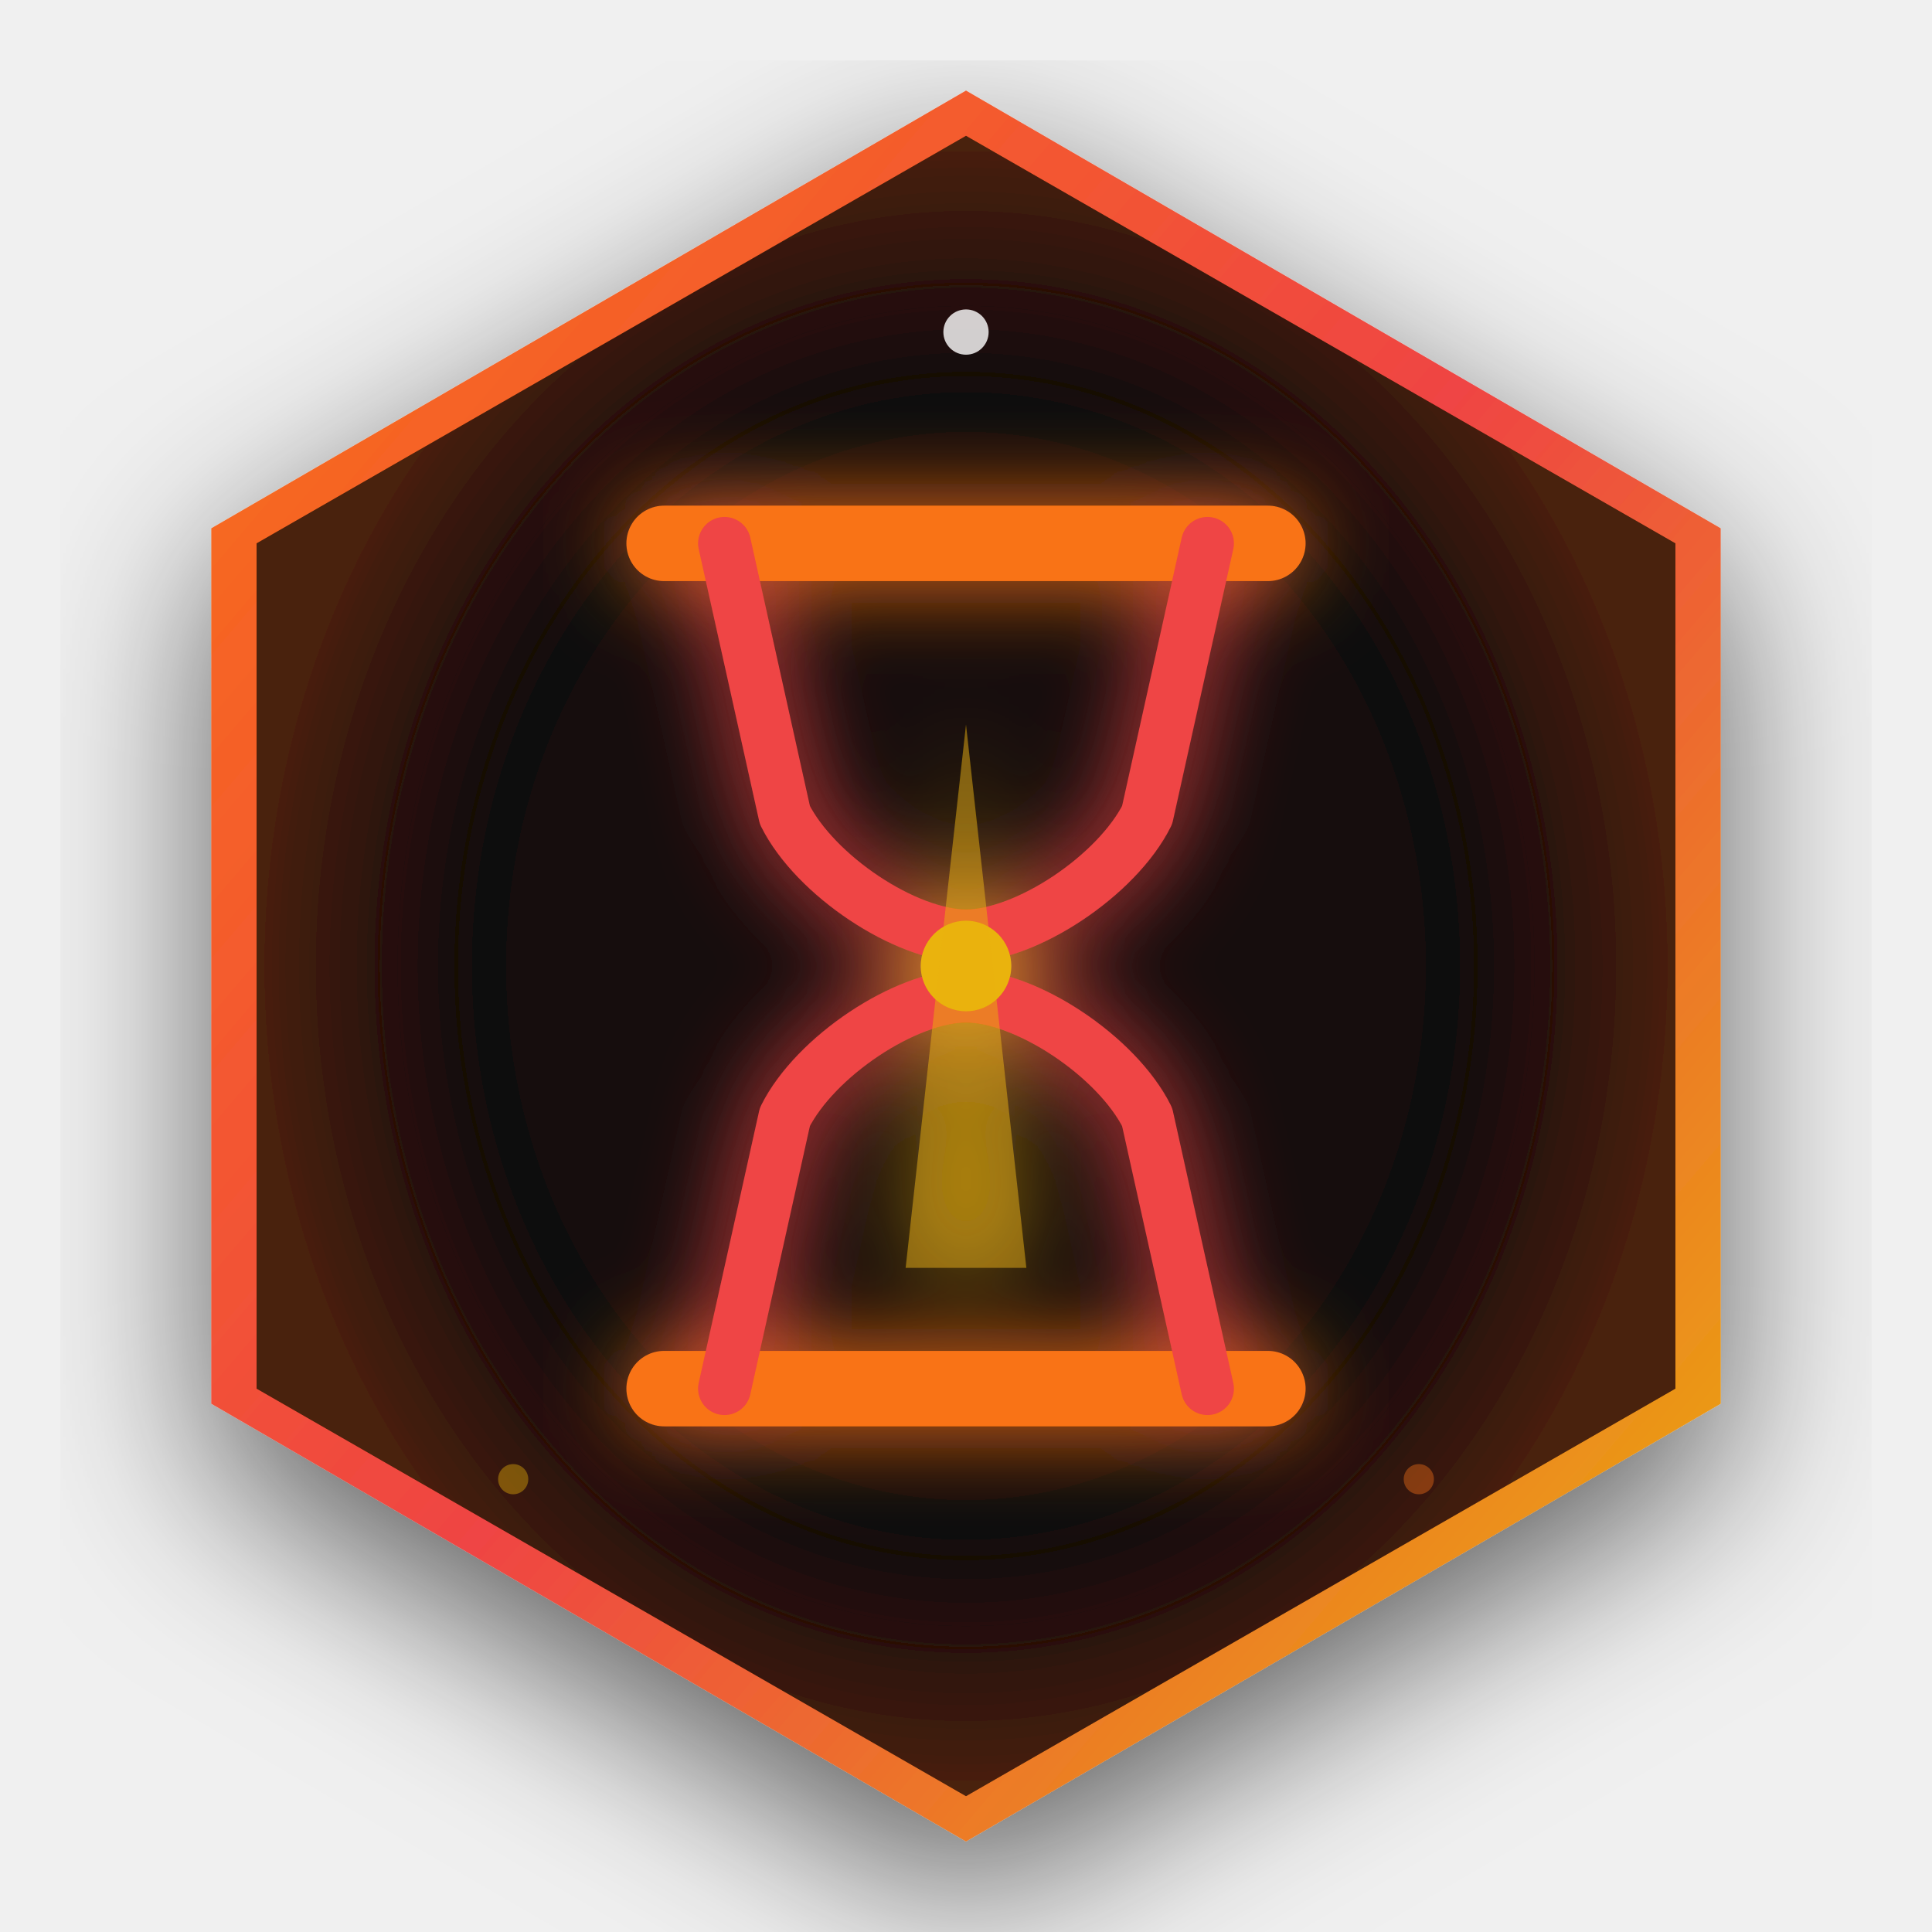
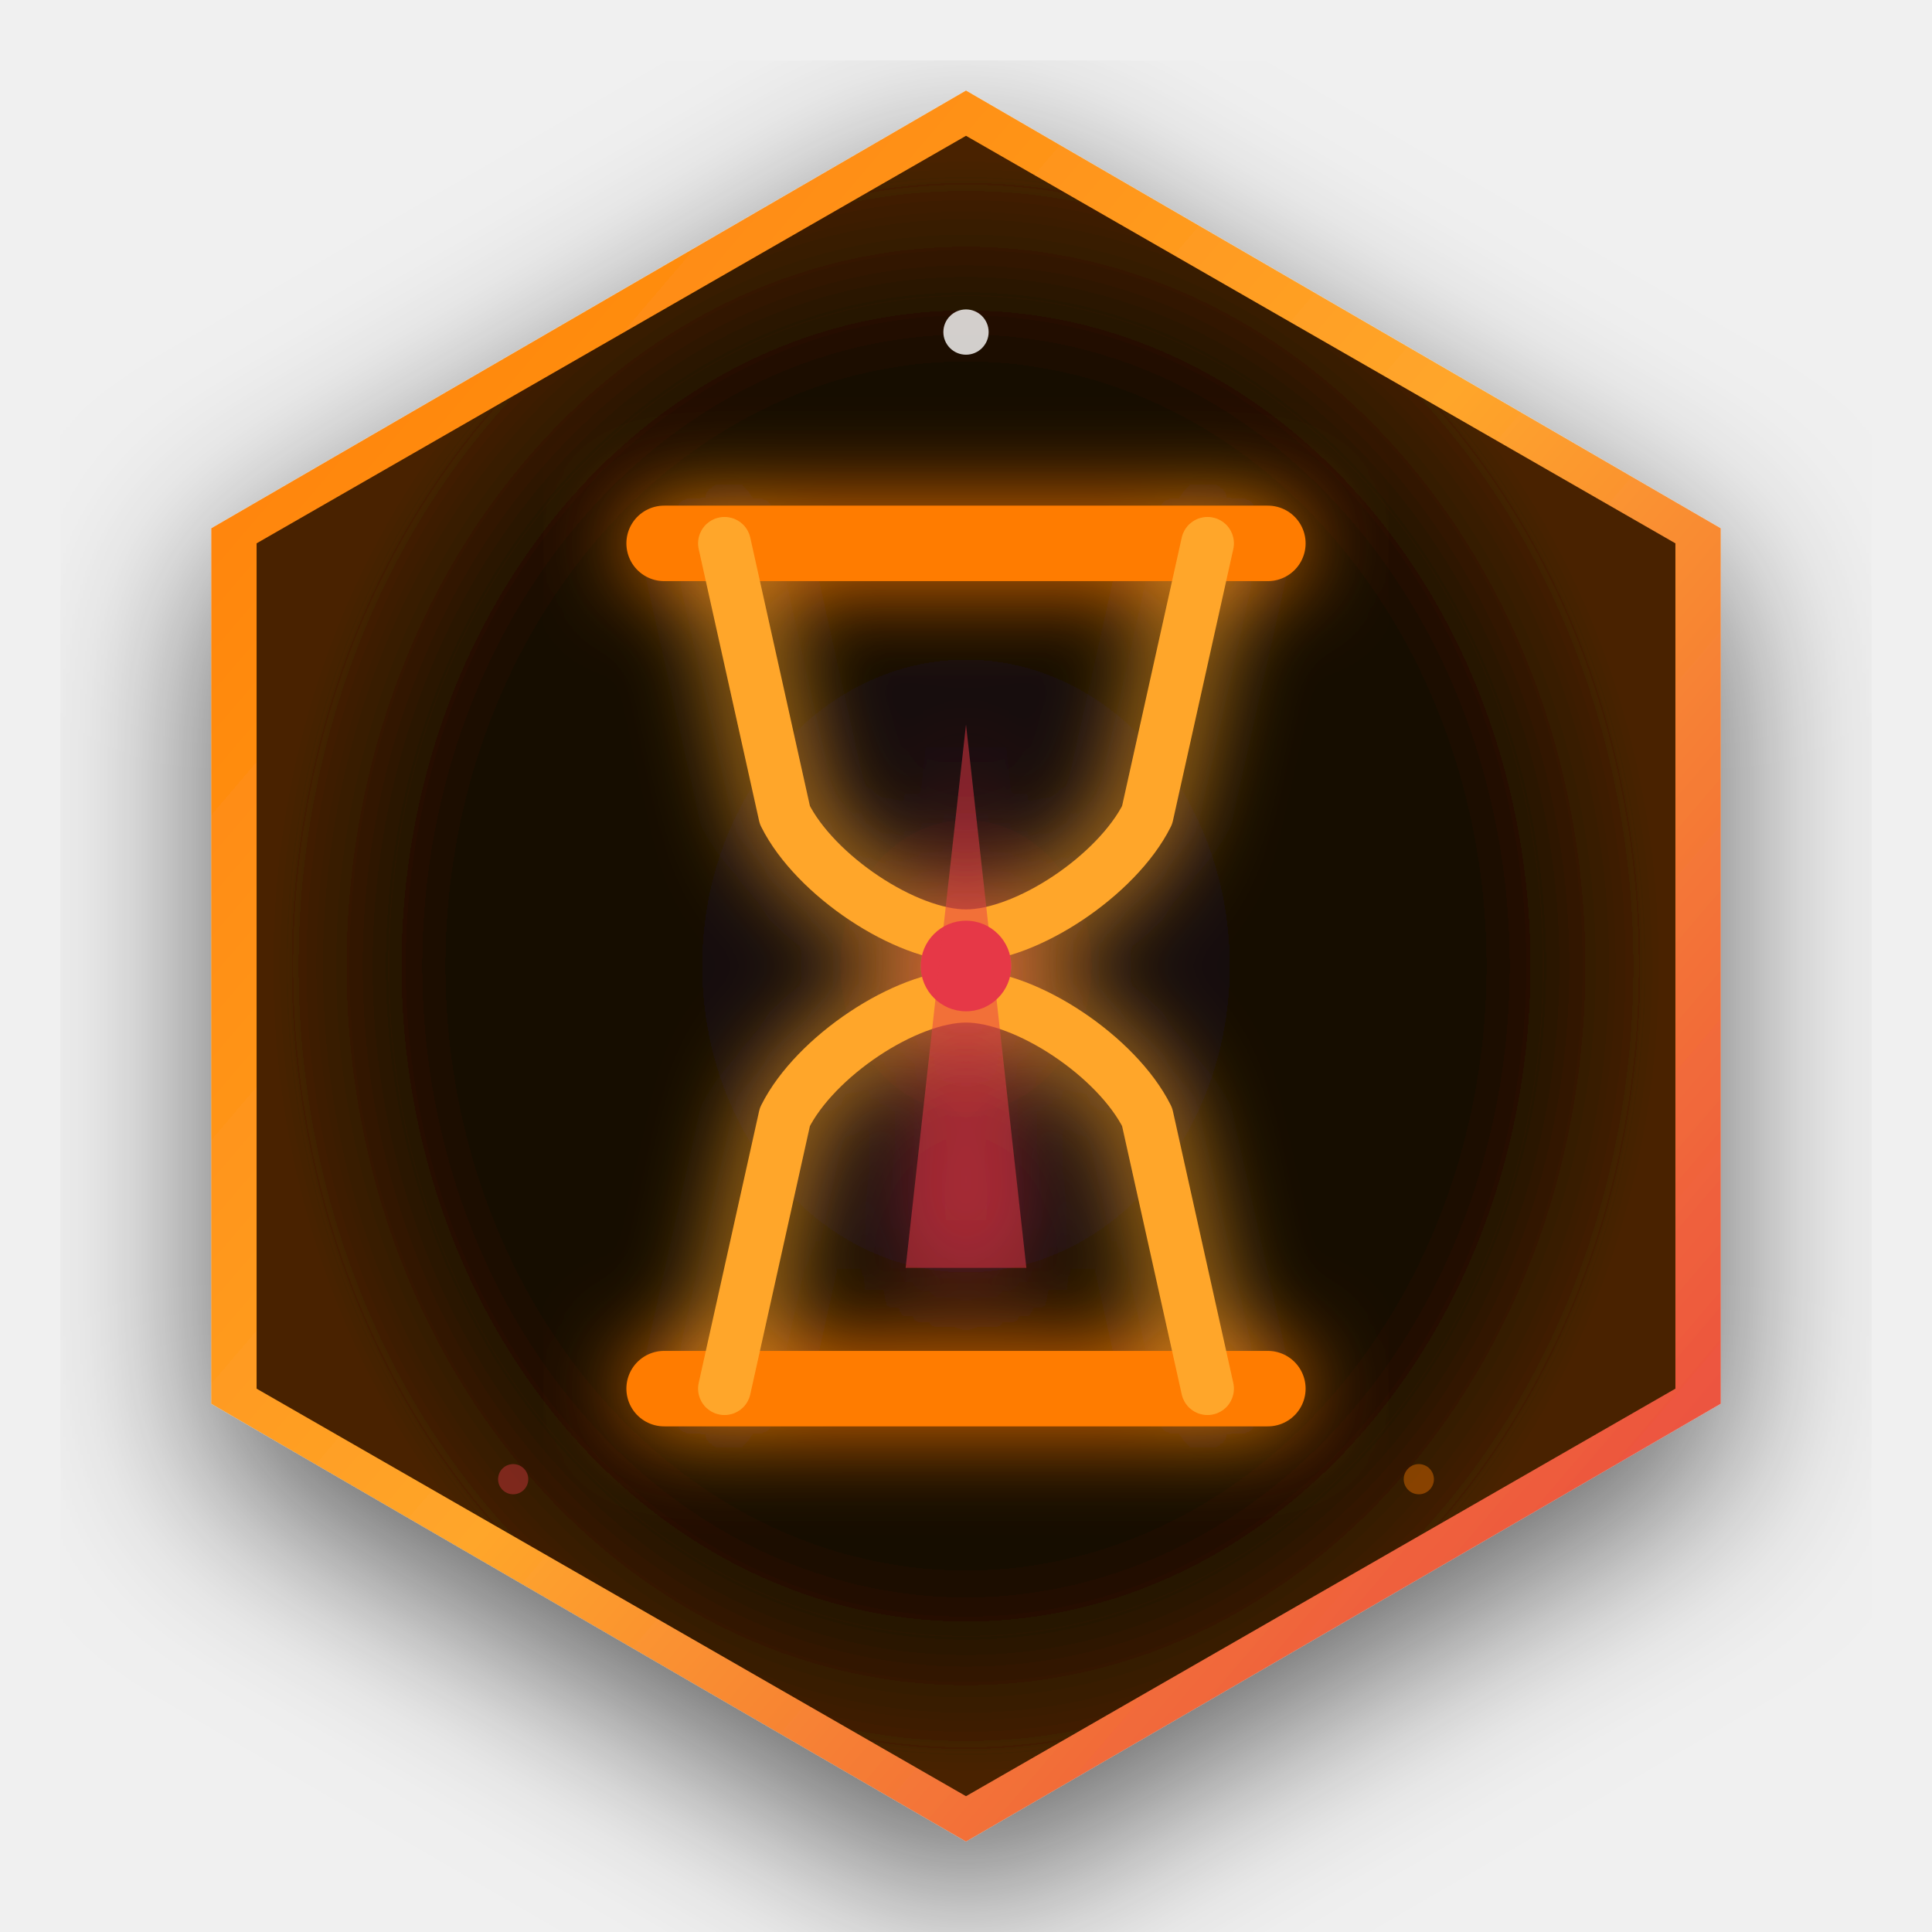
<svg xmlns="http://www.w3.org/2000/svg" viewBox="0 0 128 128" width="128" height="128">
  <defs>
    <radialGradient id="bgGrad" cx="50%" cy="50%" r="50%">
-       <stop offset="0%" stop-color="#1a0d0d" />
-       <stop offset="100%" stop-color="#0d0404" />
+       <stop offset="0%" stop-color="#1c0e08" />
+       <stop offset="100%" stop-color="#0e0704" />
    </radialGradient>
    <linearGradient id="borderGrad" x1="0%" y1="0%" x2="100%" y2="100%">
-       <stop offset="0%" stop-color="#f97316" />
-       <stop offset="50%" stop-color="#ef4444" />
-       <stop offset="100%" stop-color="#eab308" />
+       <stop offset="0%" stop-color="#FF7B00" />
+       <stop offset="50%" stop-color="#FFA62B" />
+       <stop offset="100%" stop-color="#E63946" />
    </linearGradient>
    <radialGradient id="innerGlow" cx="50%" cy="50%" r="50%">
-       <stop offset="70%" stop-color="#f97316" stop-opacity="0" />
-       <stop offset="100%" stop-color="#f97316" stop-opacity="0.25" />
+       <stop offset="70%" stop-color="#FF7B00" stop-opacity="0" />
+       <stop offset="100%" stop-color="#FF7B00" stop-opacity="0.25" />
    </radialGradient>
    <filter id="glow" x="-20%" y="-20%" width="140%" height="140%">
      <feGaussianBlur stdDeviation="3" result="blur" />
      <feMerge>
        <feMergeNode in="blur" />
        <feMergeNode in="SourceGraphic" />
      </feMerge>
    </filter>
    <filter id="shadow" x="-10%" y="-10%" width="120%" height="120%">
      <feDropShadow dx="0" dy="4" stdDeviation="6" flood-color="#000000" flood-opacity="0.6" />
    </filter>
  </defs>
  <g filter="url(#shadow)">
    <polygon points="64,6 114,35 114,93 64,122 14,93 14,35" fill="url(#borderGrad)" />
    <polygon points="64,9 111,36 111,92 64,119 17,92 17,36" fill="url(#bgGrad)" />
    <polygon points="64,9 111,36 111,92 64,119 17,92 17,36" fill="url(#innerGlow)" />
  </g>
  <g filter="url(#glow)">
-     <g stroke="#f97316" stroke-width="3.5" fill="none" stroke-linecap="round" stroke-linejoin="round">
+     <g stroke="#FF7B00" stroke-width="3.5" fill="none" stroke-linecap="round" stroke-linejoin="round">
      <line x1="44" y1="36" x2="84" y2="36" stroke-width="5" />
      <line x1="44" y1="92" x2="84" y2="92" stroke-width="5" />
-       <path d="M48,36 L52,54 C54,58 60,62 64,62 C68,62 74,58 76,54 L80,36" stroke="#ef4444" />
-       <path d="M48,92 L52,74 C54,70 60,66 64,66 C68,66 74,70 76,74 L80,92" stroke="#ef4444" />
-       <circle cx="64" cy="64" r="3" fill="#eab308" stroke="none" />
-       <polygon points="64,48 60,84 68,84" fill="#eab308" fill-opacity="0.5" stroke="none" />
+       <path d="M48,36 L52,54 C54,58 60,62 64,62 C68,62 74,58 76,54 L80,36" stroke="#FFA62B" />
+       <path d="M48,92 L52,74 C54,70 60,66 64,66 C68,66 74,70 76,74 L80,92" stroke="#FFA62B" />
+       <circle cx="64" cy="64" r="3" fill="#E63946" stroke="none" />
+       <polygon points="64,48 60,84 68,84" fill="#E63946" fill-opacity="0.5" stroke="none" />
    </g>
  </g>
  <circle cx="64" cy="22" r="1.5" fill="#fff" opacity="0.8" />
-   <circle cx="34" cy="98" r="1" fill="#eab308" opacity="0.4" />
-   <circle cx="94" cy="98" r="1" fill="#f97316" opacity="0.4" />
+   <circle cx="34" cy="98" r="1" fill="#E63946" opacity="0.4" />
+   <circle cx="94" cy="98" r="1" fill="#FF7B00" opacity="0.4" />
</svg>
